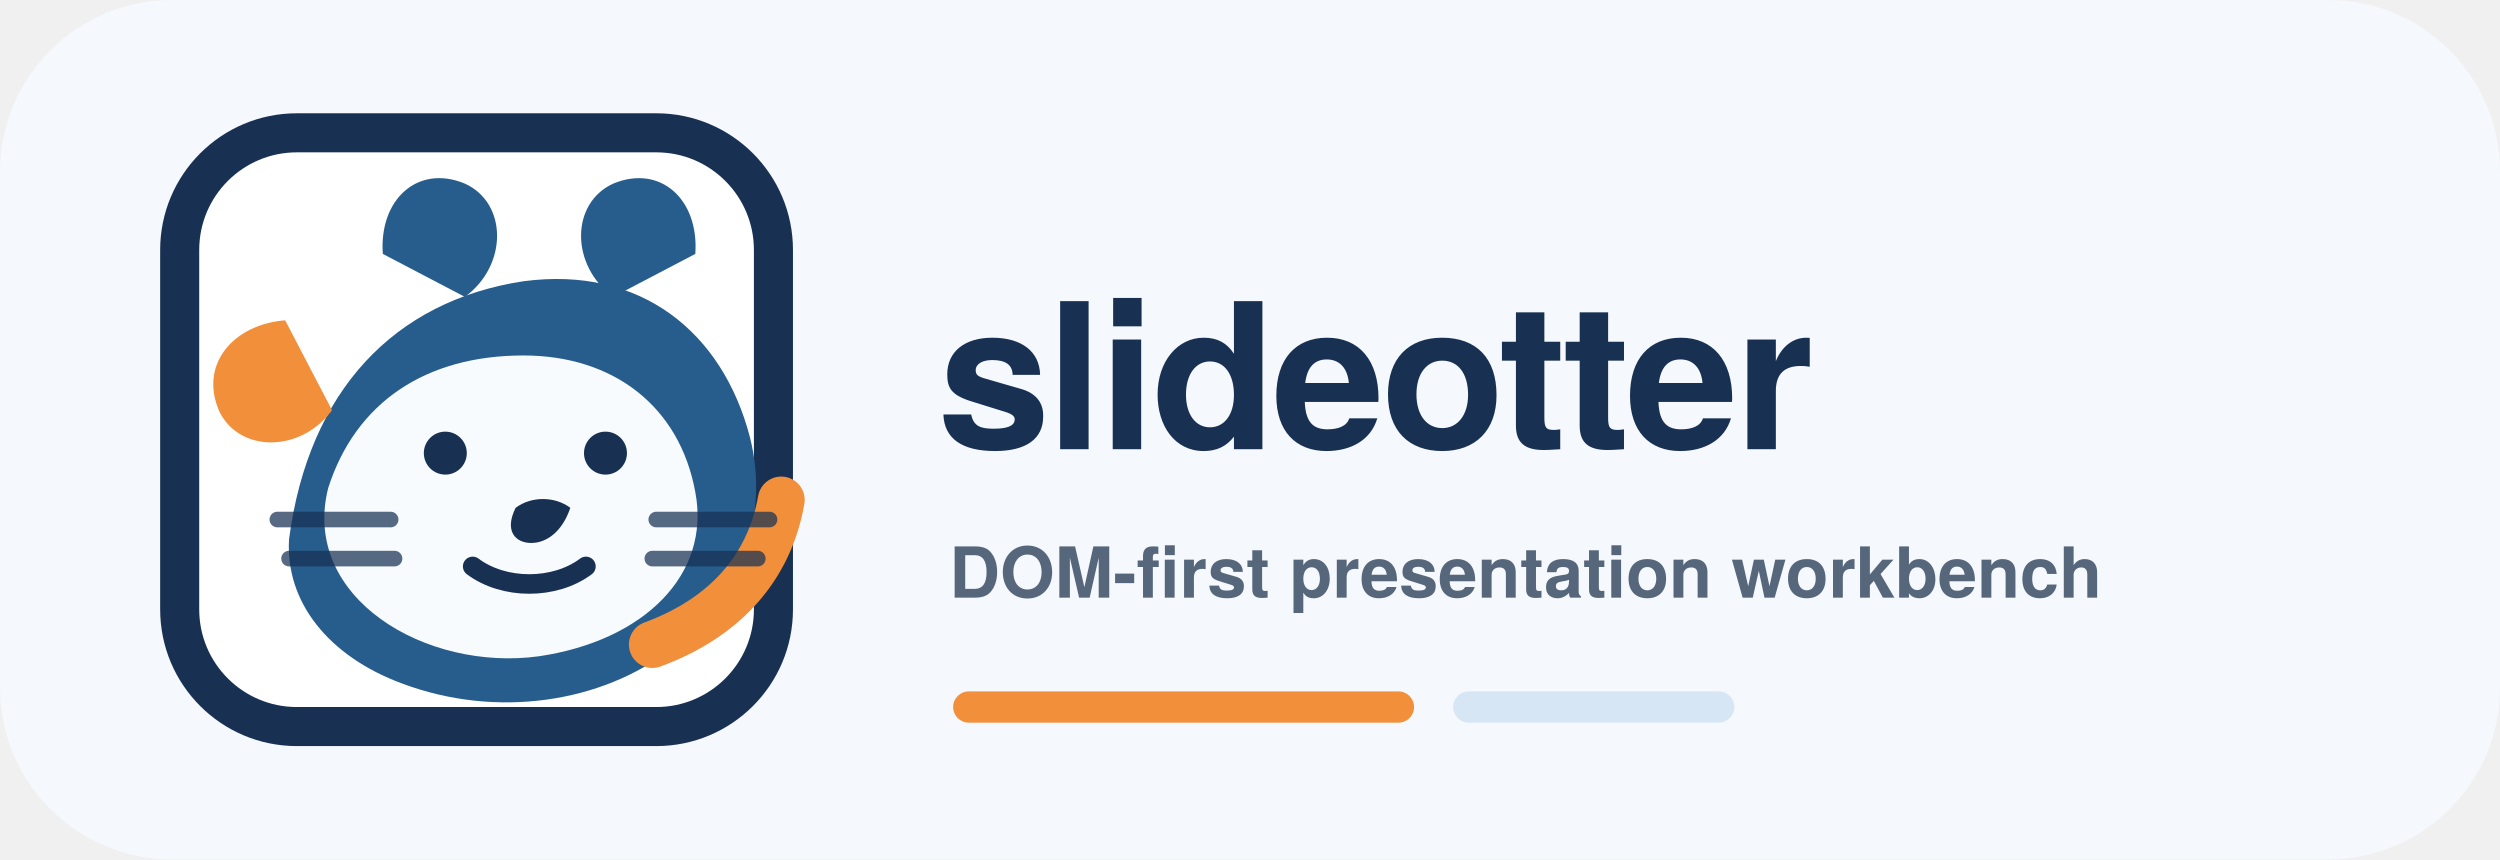
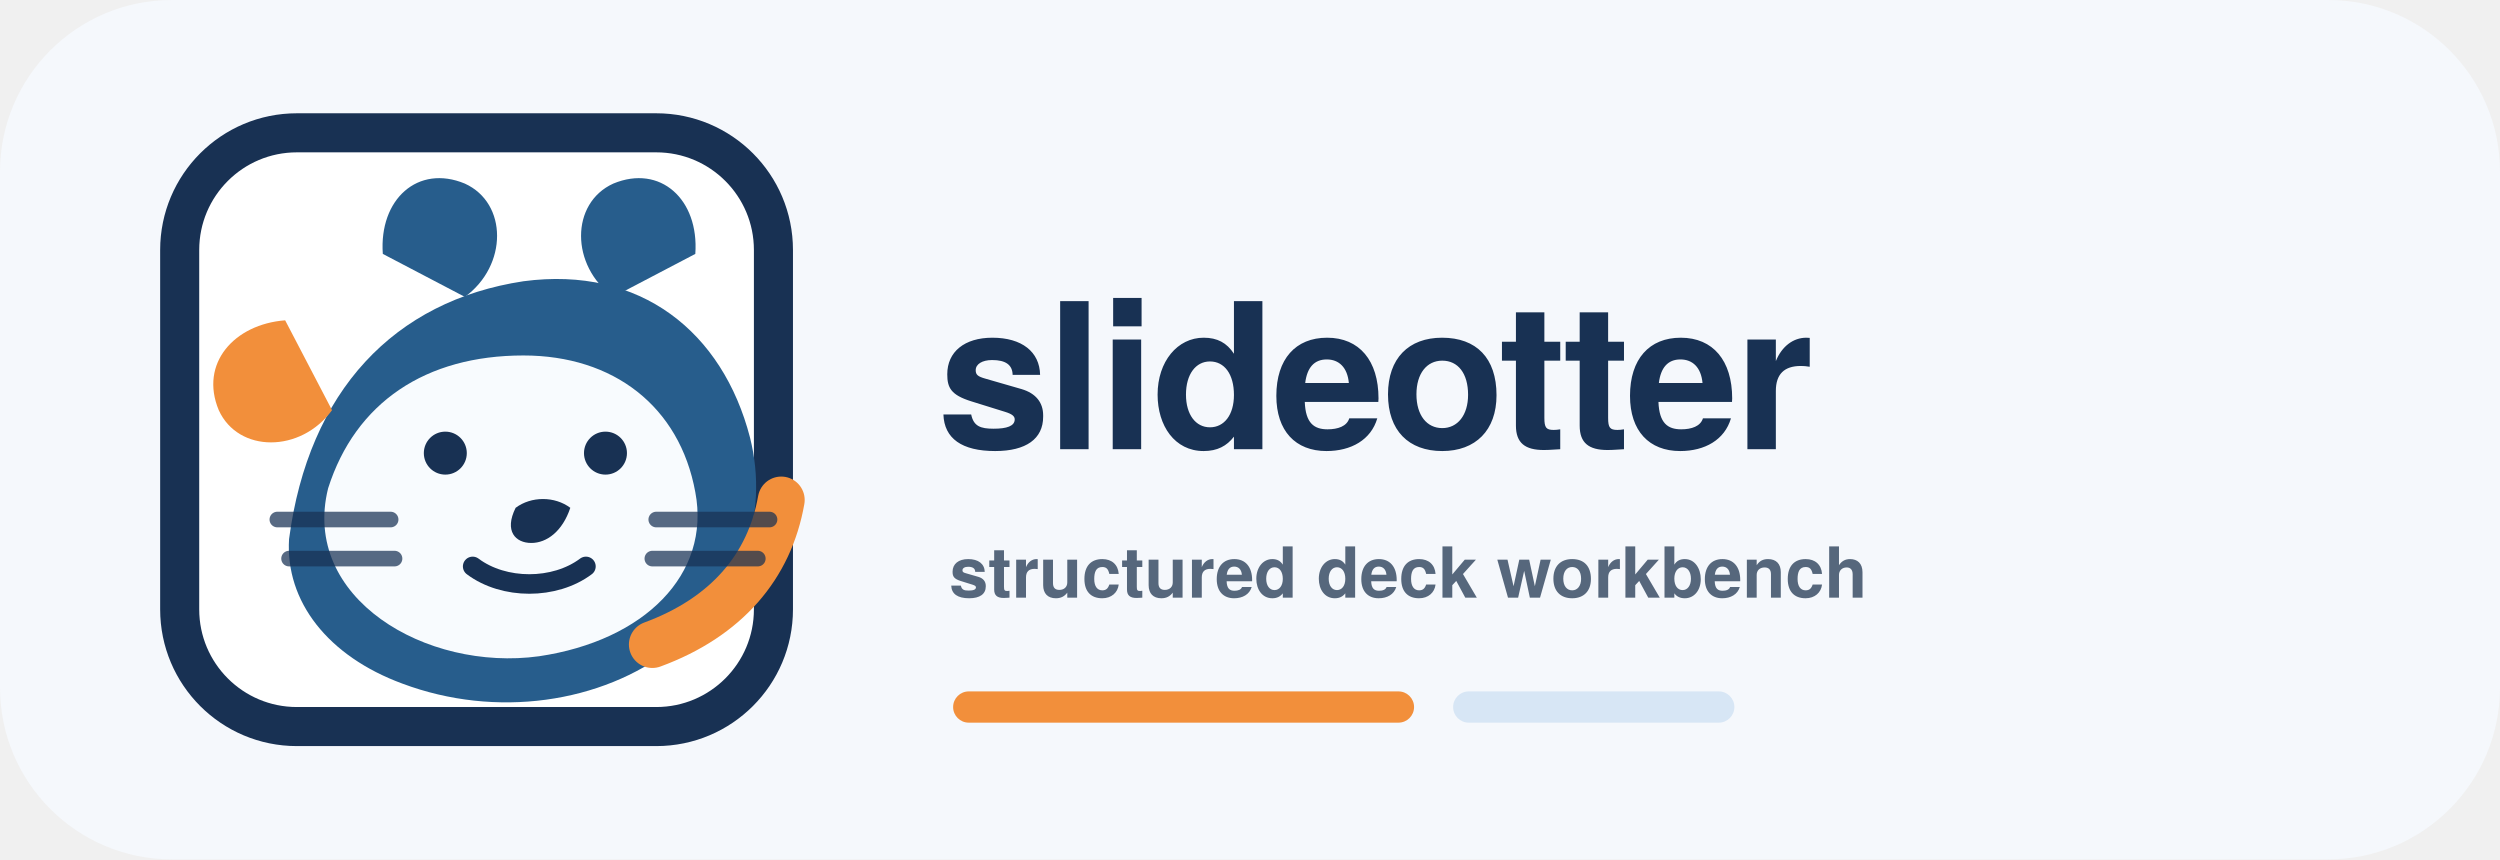
<svg xmlns="http://www.w3.org/2000/svg" viewBox="0 0 640 220" role="img" aria-labelledby="title desc">
  <rect width="640" height="220" rx="44" fill="#f5f8fc" />
  <g transform="translate(46 34)">
    <rect x="0" y="0" width="152" height="152" rx="30" fill="#ffffff" stroke="#183153" stroke-width="10" />
    <path d="M28 104C33 66 55 43 88 38C118 34 139 51 146 78C151 98 144 118 126 132C108 146 81 150 57 141C38 134 27 120 28 104Z" fill="#275d8c" />
    <path d="M38 91C45 69 63 57 88 57C111 57 128 70 132 92C136 113 119 130 92 134C63 138 31 119 38 91Z" fill="#f8fbfe" />
    <circle cx="68" cy="82" r="5.5" fill="#183153" />
    <circle cx="109" cy="82" r="5.5" fill="#183153" />
    <path d="M86 96C90 93 96 93 100 96C98 102 94 105 90 105C86 105 83 102 86 96Z" fill="#183153" />
    <path d="M52 31C51 17 61 8 73 13C84 18 84 34 73 42Z" fill="#275d8c" />
    <path d="M111 42C100 34 100 18 111 13C123 8 133 17 132 31Z" fill="#275d8c" />
    <path d="M27 48C14 49 5 59 10 71C15 82 31 82 39 71Z" fill="#f28f3b" />
    <path d="M121 131C140 124 151 111 154 94" fill="none" stroke="#f28f3b" stroke-width="12" stroke-linecap="round" />
    <path d="M75 111C83 117 96 117 104 111" fill="none" stroke="#183153" stroke-width="5" stroke-linecap="round" />
    <path d="M54 99H25M55 109H28M122 99H151M121 109H148" fill="none" stroke="#183153" stroke-width="4" stroke-linecap="round" opacity="0.72" />
  </g>
  <g transform="translate(240 71)">
    <text x="0" y="44" fill="#183153" font-family="Avenir Next, Helvetica Neue, Segoe UI, sans-serif" font-size="52" font-weight="700" letter-spacing="-1">slideotter</text>
-     <text x="3" y="82" fill="#56677c" font-family="Avenir Next, Helvetica Neue, Segoe UI, sans-serif" font-size="18" font-weight="600">DOM-first presentation workbench</text>
+     <text x="3" y="82" fill="#56677c" font-family="Avenir Next, Helvetica Neue, Segoe UI, sans-serif" font-size="18" font-weight="600">structured deck workbench</text>
    <rect x="4" y="106" width="118" height="8" rx="4" fill="#f28f3b" />
    <rect x="132" y="106" width="72" height="8" rx="4" fill="#d7e6f5" />
  </g>
</svg>
